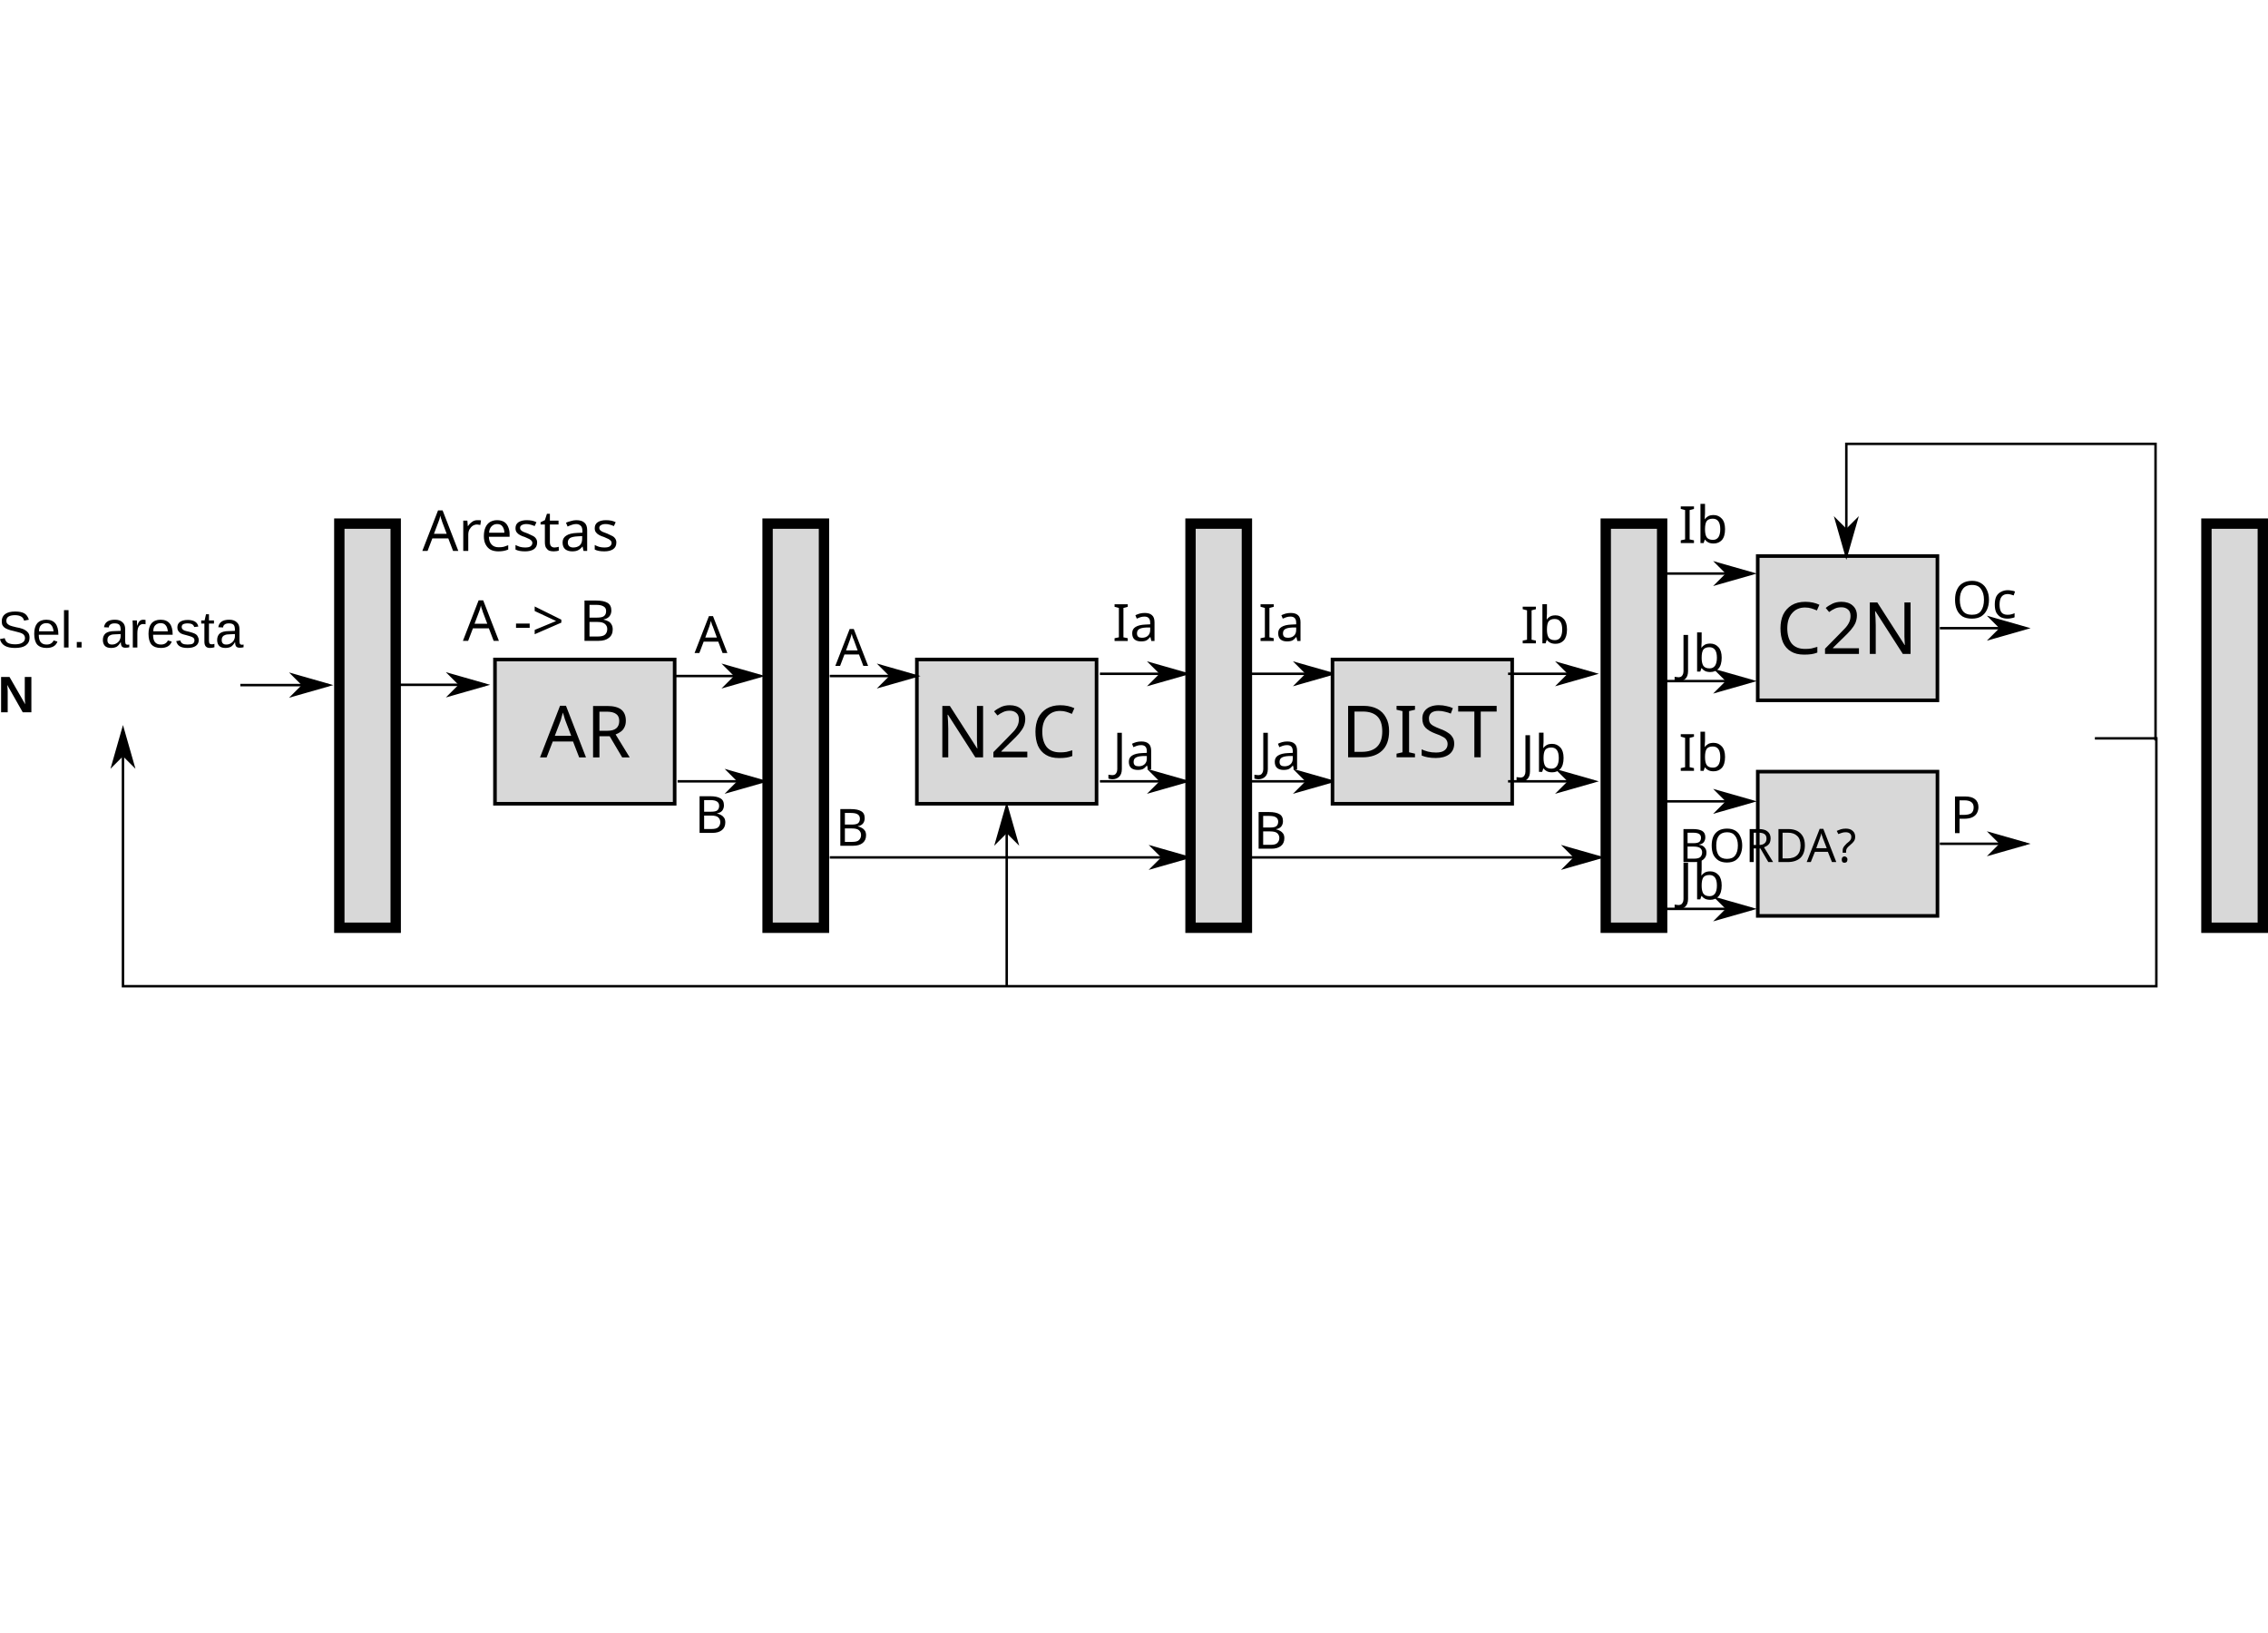
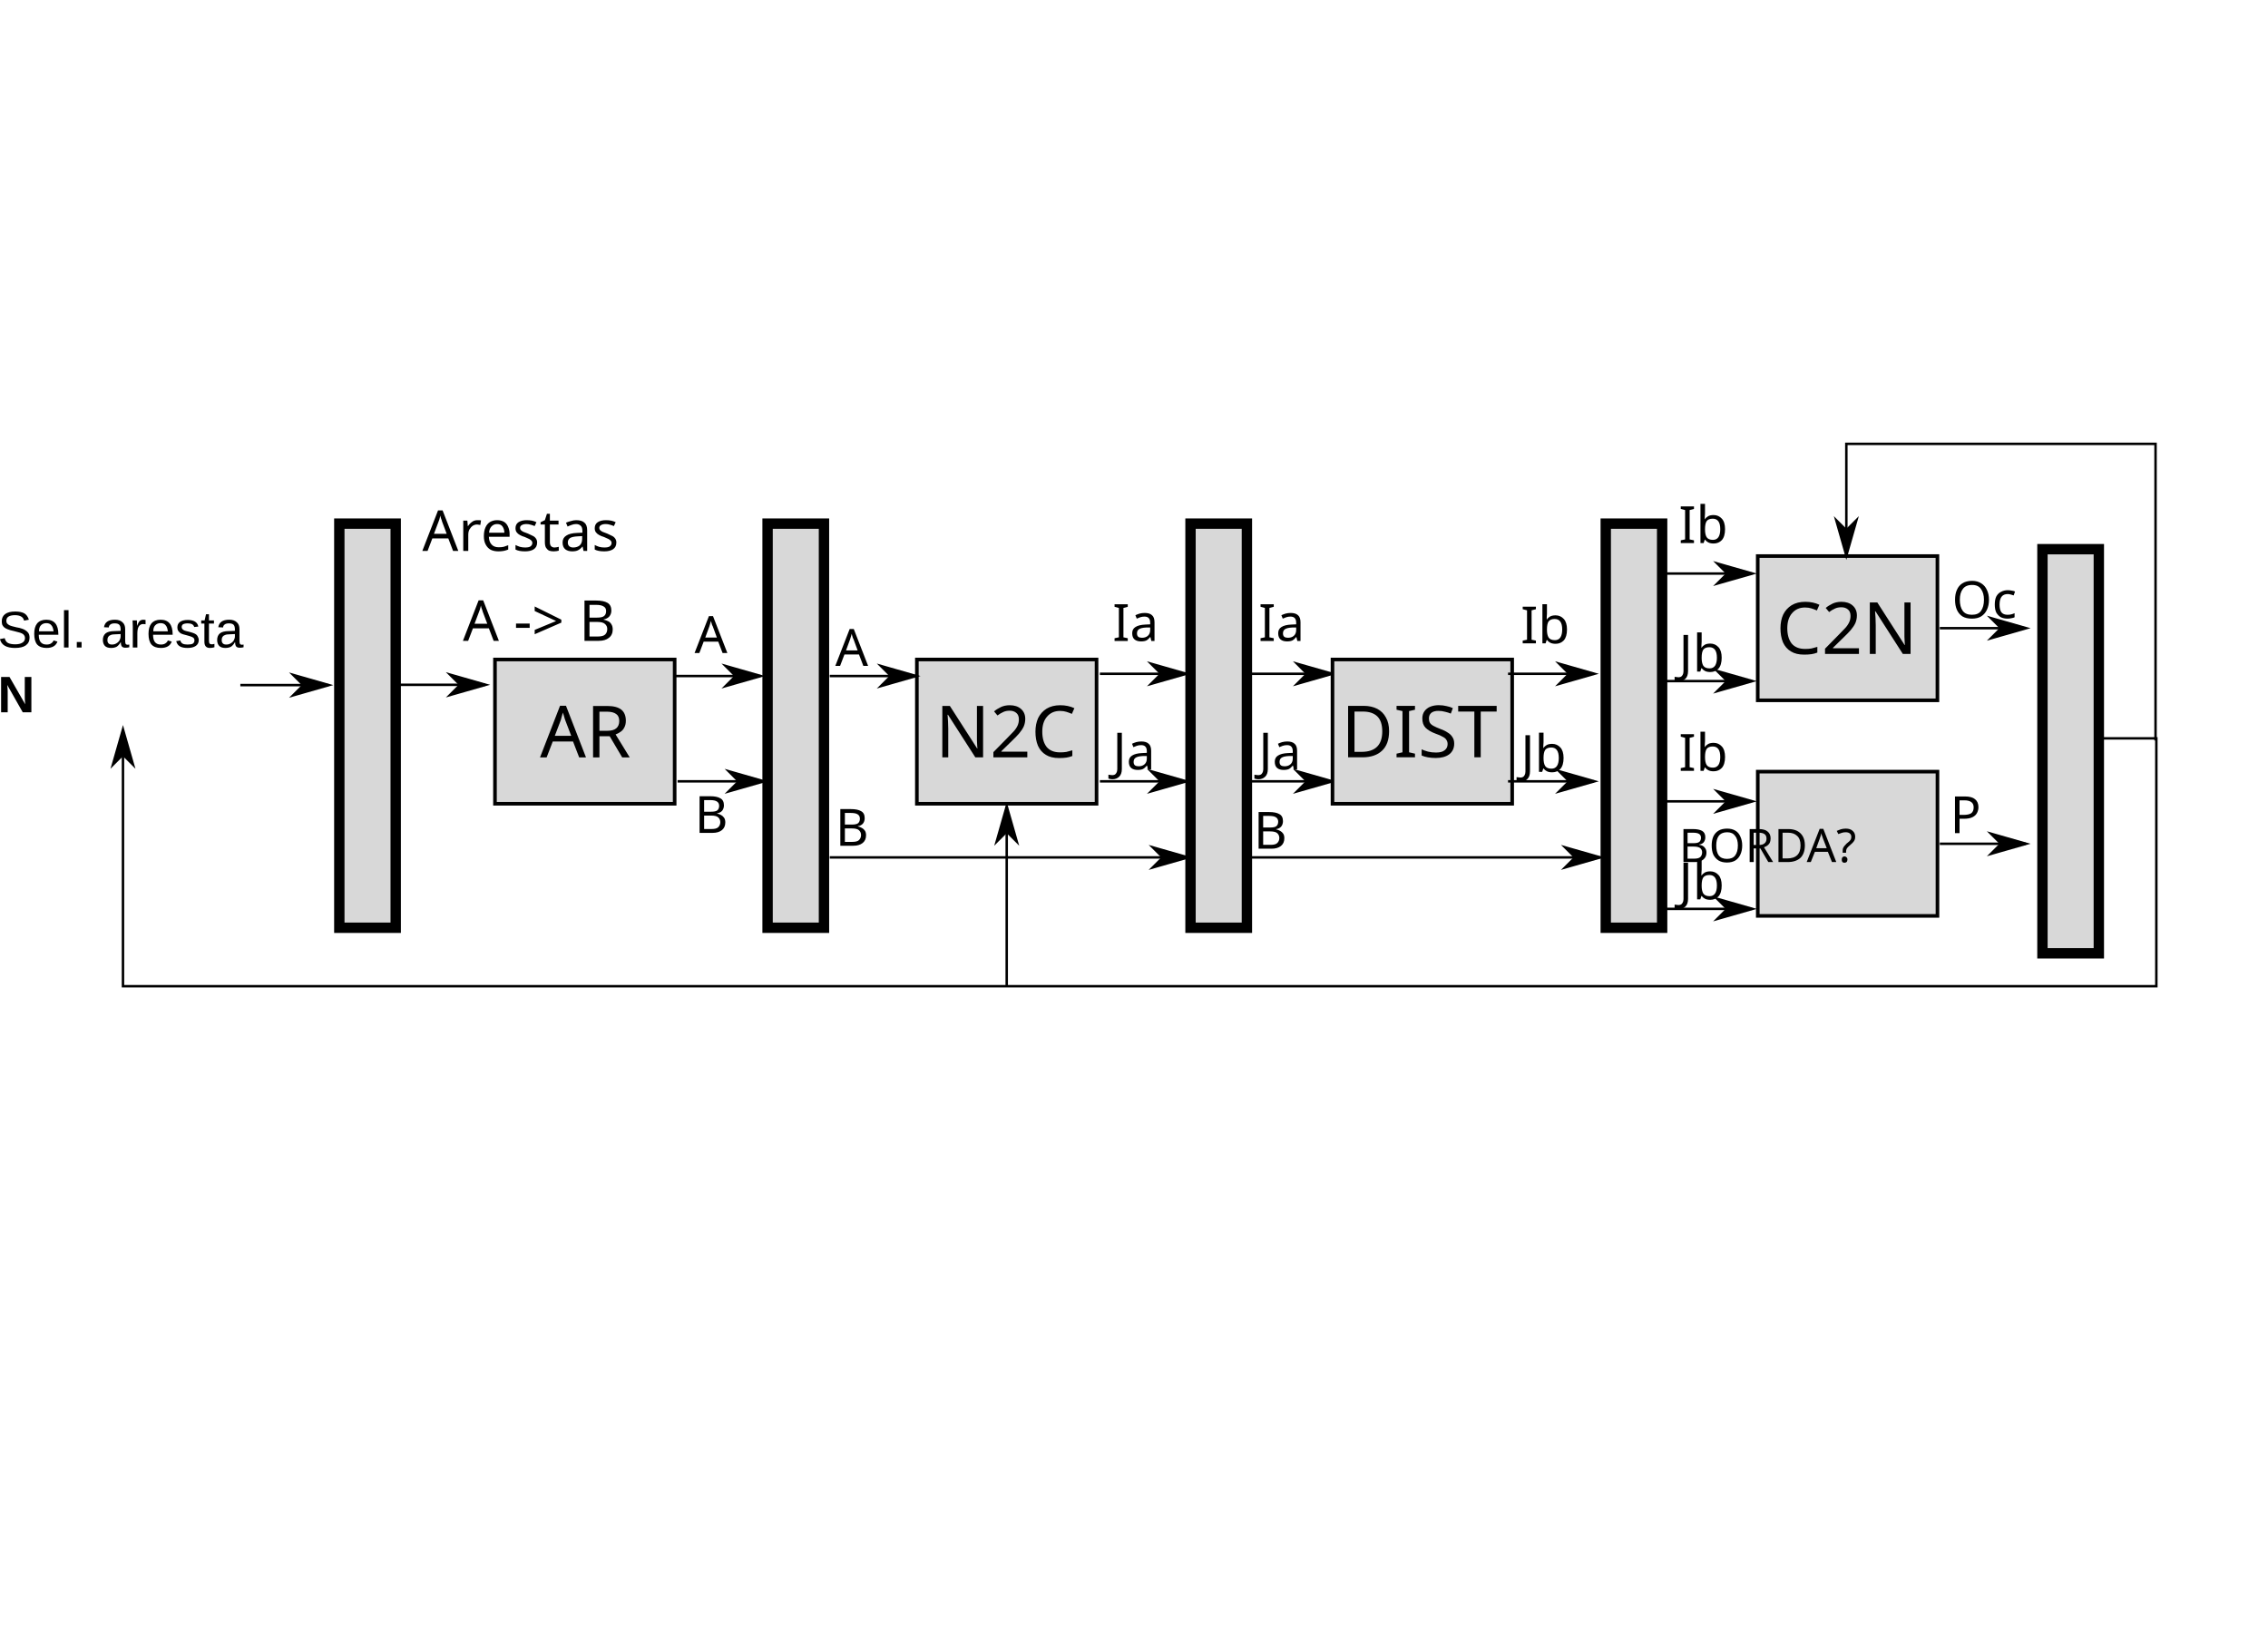
<svg xmlns="http://www.w3.org/2000/svg" width="155.655mm" height="112.055mm" viewBox="0 0 155.655 112.055" version="1.1" id="svg1672">
  <defs id="defs1666">
    <marker style="overflow:visible" id="marker2699" refX="0" refY="0" orient="auto" viewBox="0 0 17.774 10.156" markerWidth="17.774" markerHeight="10.156" preserveAspectRatio="xMidYMid">
      <path transform="matrix(-0.8,0,0,-0.8,-10,0)" style="fill:#000000;fill-opacity:1;fill-rule:evenodd;stroke:#000000;stroke-width:1pt;stroke-opacity:1" d="M 0,0 5,-5 -12.5,0 5,5 Z" id="path2697" />
    </marker>
    <marker orient="auto" refY="0" refX="0" id="Arrow1Lend" style="overflow:visible">
      <path id="path2238" d="M 0,0 5,-5 -12.5,0 5,5 Z" style="fill:#000000;fill-opacity:1;fill-rule:evenodd;stroke:#000000;stroke-width:1pt;stroke-opacity:1" transform="matrix(-0.8,0,0,-0.8,-10,0)" />
    </marker>
    <marker orient="auto" refY="0" refX="0" id="Arrow1Lend-5-9" style="overflow:visible">
      <path id="path2238-6-4" d="M 0,0 5,-5 -12.5,0 5,5 Z" style="fill:#000000;fill-opacity:1;fill-rule:evenodd;stroke:#000000;stroke-width:1pt;stroke-opacity:1" transform="matrix(-0.8,0,0,-0.8,-10,0)" />
    </marker>
    <marker orient="auto" refY="0" refX="0" id="Arrow1Lend-1" style="overflow:visible">
      <path id="path2238-2" d="M 0,0 5,-5 -12.5,0 5,5 Z" style="fill:#000000;fill-opacity:1;fill-rule:evenodd;stroke:#000000;stroke-width:1pt;stroke-opacity:1" transform="matrix(-0.8,0,0,-0.8,-10,0)" />
    </marker>
    <marker orient="auto" refY="0" refX="0" id="Arrow1Lend-1-9" style="overflow:visible">
      <path id="path2238-2-0" d="M 0,0 5,-5 -12.5,0 5,5 Z" style="fill:#000000;fill-opacity:1;fill-rule:evenodd;stroke:#000000;stroke-width:1pt;stroke-opacity:1" transform="matrix(-0.8,0,0,-0.8,-10,0)" />
    </marker>
    <marker orient="auto" refY="0" refX="0" id="Arrow1Lend-5-9-8" style="overflow:visible">
      <path id="path2238-6-4-8" d="M 0,0 5,-5 -12.5,0 5,5 Z" style="fill:#000000;fill-opacity:1;fill-rule:evenodd;stroke:#000000;stroke-width:1pt;stroke-opacity:1" transform="matrix(-0.8,0,0,-0.8,-10,0)" />
    </marker>
    <marker orient="auto" refY="0" refX="0" id="Arrow1Lend-5-5" style="overflow:visible">
      <path id="path2238-6-0" d="M 0,0 5,-5 -12.5,0 5,5 Z" style="fill:#000000;fill-opacity:1;fill-rule:evenodd;stroke:#000000;stroke-width:1pt;stroke-opacity:1" transform="matrix(-0.8,0,0,-0.8,-10,0)" />
    </marker>
    <marker orient="auto" refY="0" refX="0" id="Arrow1Lend-1-9-8" style="overflow:visible">
      <path id="path2238-2-0-8" d="M 0,0 5,-5 -12.5,0 5,5 Z" style="fill:#000000;fill-opacity:1;fill-rule:evenodd;stroke:#000000;stroke-width:1pt;stroke-opacity:1" transform="matrix(-0.8,0,0,-0.8,-10,0)" />
    </marker>
    <marker orient="auto" refY="0" refX="0" id="Arrow1Lend-5-9-8-3" style="overflow:visible">
      <path id="path2238-6-4-8-1" d="M 0,0 5,-5 -12.5,0 5,5 Z" style="fill:#000000;fill-opacity:1;fill-rule:evenodd;stroke:#000000;stroke-width:1pt;stroke-opacity:1" transform="matrix(-0.8,0,0,-0.8,-10,0)" />
    </marker>
    <marker orient="auto" refY="0" refX="0" id="Arrow1Lend-5-5-8" style="overflow:visible">
      <path id="path2238-6-0-9" d="M 0,0 5,-5 -12.5,0 5,5 Z" style="fill:#000000;fill-opacity:1;fill-rule:evenodd;stroke:#000000;stroke-width:1pt;stroke-opacity:1" transform="matrix(-0.8,0,0,-0.8,-10,0)" />
    </marker>
    <marker orient="auto" refY="0" refX="0" id="Arrow1Lend-1-9-3" style="overflow:visible">
      <path id="path2238-2-0-6" d="M 0,0 5,-5 -12.5,0 5,5 Z" style="fill:#000000;fill-opacity:1;fill-rule:evenodd;stroke:#000000;stroke-width:1pt;stroke-opacity:1" transform="matrix(-0.8,0,0,-0.8,-10,0)" />
    </marker>
    <marker orient="auto" refY="0" refX="0" id="Arrow1Lend-1-5" style="overflow:visible">
      <path id="path2238-2-3" d="M 0,0 5,-5 -12.5,0 5,5 Z" style="fill:#000000;fill-opacity:1;fill-rule:evenodd;stroke:#000000;stroke-width:1pt;stroke-opacity:1" transform="matrix(-0.8,0,0,-0.8,-10,0)" />
    </marker>
    <marker orient="auto" refY="0" refX="0" id="Arrow1Lend-1-9-8-2" style="overflow:visible">
      <path id="path2238-2-0-8-7" d="M 0,0 5,-5 -12.5,0 5,5 Z" style="fill:#000000;fill-opacity:1;fill-rule:evenodd;stroke:#000000;stroke-width:1pt;stroke-opacity:1" transform="matrix(-0.8,0,0,-0.8,-10,0)" />
    </marker>
    <marker orient="auto" refY="0" refX="0" id="Arrow1Lend-5-5-8-9" style="overflow:visible">
      <path id="path2238-6-0-9-3" d="M 0,0 5,-5 -12.5,0 5,5 Z" style="fill:#000000;fill-opacity:1;fill-rule:evenodd;stroke:#000000;stroke-width:1pt;stroke-opacity:1" transform="matrix(-0.8,0,0,-0.8,-10,0)" />
    </marker>
    <marker orient="auto" refY="0" refX="0" id="Arrow1Lend-5-9-8-3-6" style="overflow:visible">
      <path id="path2238-6-4-8-1-0" d="M 0,0 5,-5 -12.5,0 5,5 Z" style="fill:#000000;fill-opacity:1;fill-rule:evenodd;stroke:#000000;stroke-width:1pt;stroke-opacity:1" transform="matrix(-0.8,0,0,-0.8,-10,0)" />
    </marker>
    <marker orient="auto" refY="0" refX="0" id="Arrow1Lend-5-5-8-9-6" style="overflow:visible">
      <path id="path2238-6-0-9-3-1" d="M 0,0 5,-5 -12.5,0 5,5 Z" style="fill:#000000;fill-opacity:1;fill-rule:evenodd;stroke:#000000;stroke-width:1pt;stroke-opacity:1" transform="matrix(-0.8,0,0,-0.8,-10,0)" />
    </marker>
    <marker orient="auto" refY="0" refX="0" id="Arrow1Lend-5-9-8-3-6-8" style="overflow:visible">
      <path id="path2238-6-4-8-1-0-7" d="M 0,0 5,-5 -12.5,0 5,5 Z" style="fill:#000000;fill-opacity:1;fill-rule:evenodd;stroke:#000000;stroke-width:1pt;stroke-opacity:1" transform="matrix(-0.8,0,0,-0.8,-10,0)" />
    </marker>
    <marker orient="auto" refY="0" refX="0" id="Arrow1Lend-5-9-8-3-6-8-7" style="overflow:visible">
      <path id="path2238-6-4-8-1-0-7-3" d="M 0,0 5,-5 -12.5,0 5,5 Z" style="fill:#000000;fill-opacity:1;fill-rule:evenodd;stroke:#000000;stroke-width:1pt;stroke-opacity:1" transform="matrix(-0.8,0,0,-0.8,-10,0)" />
    </marker>
    <marker orient="auto" refY="0" refX="0" id="Arrow1Lend-5-5-8-9-6-6" style="overflow:visible">
      <path id="path2238-6-0-9-3-1-1" d="M 0,0 5,-5 -12.5,0 5,5 Z" style="fill:#000000;fill-opacity:1;fill-rule:evenodd;stroke:#000000;stroke-width:1pt;stroke-opacity:1" transform="matrix(-0.8,0,0,-0.8,-10,0)" />
    </marker>
    <marker orient="auto" refY="0" refX="0" id="Arrow1Lend-5-9-8-3-6-2" style="overflow:visible">
      <path id="path2238-6-4-8-1-0-9" d="M 0,0 5,-5 -12.5,0 5,5 Z" style="fill:#000000;fill-opacity:1;fill-rule:evenodd;stroke:#000000;stroke-width:1pt;stroke-opacity:1" transform="matrix(-0.8,0,0,-0.8,-10,0)" />
    </marker>
    <marker orient="auto" refY="0" refX="0" id="Arrow1Lend-5-5-8-9-3" style="overflow:visible">
      <path id="path2238-6-0-9-3-19" d="M 0,0 5,-5 -12.5,0 5,5 Z" style="fill:#000000;fill-opacity:1;fill-rule:evenodd;stroke:#000000;stroke-width:1pt;stroke-opacity:1" transform="matrix(-0.8,0,0,-0.8,-10,0)" />
    </marker>
    <marker orient="auto" refY="0" refX="0" id="Arrow1Lend-1-5-6" style="overflow:visible">
      <path id="path2238-2-3-8" d="M 0,0 5,-5 -12.5,0 5,5 Z" style="fill:#000000;fill-opacity:1;fill-rule:evenodd;stroke:#000000;stroke-width:1pt;stroke-opacity:1" transform="matrix(-0.8,0,0,-0.8,-10,0)" />
    </marker>
    <marker orient="auto" refY="0" refX="0" id="Arrow1Lend-1-5-4" style="overflow:visible">
      <path id="path2238-2-3-3" d="M 0,0 5,-5 -12.5,0 5,5 Z" style="fill:#000000;fill-opacity:1;fill-rule:evenodd;stroke:#000000;stroke-width:1pt;stroke-opacity:1" transform="matrix(-0.8,0,0,-0.8,-10,0)" />
    </marker>
    <marker orient="auto" refY="0" refX="0" id="Arrow1Lend-1-5-2" style="overflow:visible">
      <path id="path2238-2-3-9" d="M 0,0 5,-5 -12.5,0 5,5 Z" style="fill:#000000;fill-opacity:1;fill-rule:evenodd;stroke:#000000;stroke-width:1pt;stroke-opacity:1" transform="matrix(-0.8,0,0,-0.8,-10,0)" />
    </marker>
    <marker orient="auto" refY="0" refX="0" id="Arrow1Lend-5-1" style="overflow:visible">
      <path id="path2238-6-9" d="M 0,0 5,-5 -12.5,0 5,5 Z" style="fill:#000000;fill-opacity:1;fill-rule:evenodd;stroke:#000000;stroke-width:1pt;stroke-opacity:1" transform="matrix(-0.8,0,0,-0.8,-10,0)" />
    </marker>
    <marker orient="auto" refY="0" refX="0" id="Arrow1Lend-5-9-0" style="overflow:visible">
      <path id="path2238-6-4-3" d="M 0,0 5,-5 -12.5,0 5,5 Z" style="fill:#000000;fill-opacity:1;fill-rule:evenodd;stroke:#000000;stroke-width:1pt;stroke-opacity:1" transform="matrix(-0.8,0,0,-0.8,-10,0)" />
    </marker>
    <marker orient="auto" refY="0" refX="0" id="Arrow1Lend-1-5-2-1" style="overflow:visible">
      <path id="path2238-2-3-9-0" d="M 0,0 5,-5 -12.5,0 5,5 Z" style="fill:#000000;fill-opacity:1;fill-rule:evenodd;stroke:#000000;stroke-width:1pt;stroke-opacity:1" transform="matrix(-0.8,0,0,-0.8,-10,0)" />
    </marker>
    <marker orient="auto" refY="0" refX="0" id="Arrow1Lend-5-1-1" style="overflow:visible">
      <path id="path2238-6-9-5" d="M 0,0 5,-5 -12.5,0 5,5 Z" style="fill:#000000;fill-opacity:1;fill-rule:evenodd;stroke:#000000;stroke-width:1pt;stroke-opacity:1" transform="matrix(-0.8,0,0,-0.8,-10,0)" />
    </marker>
    <marker orient="auto" refY="0" refX="0" id="Arrow1Lend-5-1-1-4" style="overflow:visible">
      <path id="path2238-6-9-5-7" d="M 0,0 5,-5 -12.5,0 5,5 Z" style="fill:#000000;fill-opacity:1;fill-rule:evenodd;stroke:#000000;stroke-width:1pt;stroke-opacity:1" transform="matrix(-0.8,0,0,-0.8,-10,0)" />
    </marker>
    <marker orient="auto" refY="0" refX="0" id="Arrow1Lend-5-9-0-7" style="overflow:visible">
      <path id="path2238-6-4-3-4" d="M 0,0 5,-5 -12.5,0 5,5 Z" style="fill:#000000;fill-opacity:1;fill-rule:evenodd;stroke:#000000;stroke-width:1pt;stroke-opacity:1" transform="matrix(-0.8,0,0,-0.8,-10,0)" />
    </marker>
    <marker orient="auto" refY="0" refX="0" id="Arrow1Lend-5-9-0-4" style="overflow:visible">
      <path id="path2238-6-4-3-9" d="M 0,0 5,-5 -12.5,0 5,5 Z" style="fill:#000000;fill-opacity:1;fill-rule:evenodd;stroke:#000000;stroke-width:1pt;stroke-opacity:1" transform="matrix(-0.8,0,0,-0.8,-10,0)" />
    </marker>
    <marker orient="auto" refY="0" refX="0" id="Arrow1Lend-5-1-1-4-7" style="overflow:visible">
      <path id="path2238-6-9-5-7-1" d="M 0,0 5,-5 -12.5,0 5,5 Z" style="fill:#000000;fill-opacity:1;fill-rule:evenodd;stroke:#000000;stroke-width:1pt;stroke-opacity:1" transform="matrix(-0.8,0,0,-0.8,-10,0)" />
    </marker>
    <marker orient="auto" refY="0" refX="0" id="Arrow1Lend-5-9-0-4-7" style="overflow:visible">
      <path id="path2238-6-4-3-9-2" d="M 0,0 5,-5 -12.5,0 5,5 Z" style="fill:#000000;fill-opacity:1;fill-rule:evenodd;stroke:#000000;stroke-width:1pt;stroke-opacity:1" transform="matrix(-0.8,0,0,-0.8,-10,0)" />
    </marker>
    <marker orient="auto" refY="0" refX="0" id="Arrow1Lend-5-1-1-4-6" style="overflow:visible">
      <path id="path2238-6-9-5-7-15" d="M 0,0 5,-5 -12.5,0 5,5 Z" style="fill:#000000;fill-opacity:1;fill-rule:evenodd;stroke:#000000;stroke-width:1pt;stroke-opacity:1" transform="matrix(-0.8,0,0,-0.8,-10,0)" />
    </marker>
    <marker orient="auto" refY="0" refX="0" id="Arrow1Lend-5-9-0-4-9" style="overflow:visible">
      <path id="path2238-6-4-3-9-4" d="M 0,0 5,-5 -12.5,0 5,5 Z" style="fill:#000000;fill-opacity:1;fill-rule:evenodd;stroke:#000000;stroke-width:1pt;stroke-opacity:1" transform="matrix(-0.8,0,0,-0.8,-10,0)" />
    </marker>
    <marker orient="auto" refY="0" refX="0" id="Arrow1Lend-5-9-0-7-1" style="overflow:visible">
      <path id="path2238-6-4-3-4-5" d="M 0,0 5,-5 -12.5,0 5,5 Z" style="fill:#000000;fill-opacity:1;fill-rule:evenodd;stroke:#000000;stroke-width:1pt;stroke-opacity:1" transform="matrix(-0.8,0,0,-0.8,-10,0)" />
    </marker>
    <marker orient="auto" refY="0" refX="0" id="Arrow1Lend-5-1-1-4-6-8" style="overflow:visible">
      <path id="path2238-6-9-5-7-15-1" d="M 0,0 5,-5 -12.5,0 5,5 Z" style="fill:#000000;fill-opacity:1;fill-rule:evenodd;stroke:#000000;stroke-width:1pt;stroke-opacity:1" transform="matrix(-0.8,0,0,-0.8,-10,0)" />
    </marker>
    <marker orient="auto" refY="0" refX="0" id="Arrow1Lend-5-9-0-4-9-2" style="overflow:visible">
      <path id="path2238-6-4-3-9-4-9" d="M 0,0 5,-5 -12.5,0 5,5 Z" style="fill:#000000;fill-opacity:1;fill-rule:evenodd;stroke:#000000;stroke-width:1pt;stroke-opacity:1" transform="matrix(-0.8,0,0,-0.8,-10,0)" />
    </marker>
    <marker orient="auto" refY="0" refX="0" id="Arrow1Lend-5-1-1-4-6-84" style="overflow:visible">
      <path id="path2238-6-9-5-7-15-8" d="M 0,0 5,-5 -12.5,0 5,5 Z" style="fill:#000000;fill-opacity:1;fill-rule:evenodd;stroke:#000000;stroke-width:1pt;stroke-opacity:1" transform="matrix(-0.8,0,0,-0.8,-10,0)" />
    </marker>
    <marker orient="auto" refY="0" refX="0" id="Arrow1Lend-5-9-0-4-9-1" style="overflow:visible">
      <path id="path2238-6-4-3-9-4-0" d="M 0,0 5,-5 -12.5,0 5,5 Z" style="fill:#000000;fill-opacity:1;fill-rule:evenodd;stroke:#000000;stroke-width:1pt;stroke-opacity:1" transform="matrix(-0.8,0,0,-0.8,-10,0)" />
    </marker>
    <marker orient="auto" refY="0" refX="0" id="Arrow1Lend-5-9-0-4-9-2-6" style="overflow:visible">
      <path id="path2238-6-4-3-9-4-9-3" d="M 0,0 5,-5 -12.5,0 5,5 Z" style="fill:#000000;fill-opacity:1;fill-rule:evenodd;stroke:#000000;stroke-width:1pt;stroke-opacity:1" transform="matrix(-0.8,0,0,-0.8,-10,0)" />
    </marker>
    <marker orient="auto" refY="0" refX="0" id="Arrow1Lend-5-9-0-4-9-2-7" style="overflow:visible">
      <path id="path2238-6-4-3-9-4-9-5" d="M 0,0 5,-5 -12.5,0 5,5 Z" style="fill:#000000;fill-opacity:1;fill-rule:evenodd;stroke:#000000;stroke-width:1pt;stroke-opacity:1" transform="matrix(-0.8,0,0,-0.8,-10,0)" />
    </marker>
    <marker orient="auto" refY="0" refX="0" id="Arrow1Lend-5-9-0-4-9-2-6-9" style="overflow:visible">
      <path id="path2238-6-4-3-9-4-9-3-7" d="M 0,0 5,-5 -12.5,0 5,5 Z" style="fill:#000000;fill-opacity:1;fill-rule:evenodd;stroke:#000000;stroke-width:1pt;stroke-opacity:1" transform="matrix(-0.8,0,0,-0.8,-10,0)" />
    </marker>
    <marker orient="auto" refY="0" refX="0" id="Arrow1Lend-5-9-0-4-9-2-7-5" style="overflow:visible">
      <path id="path2238-6-4-3-9-4-9-5-3" d="M 0,0 5,-5 -12.5,0 5,5 Z" style="fill:#000000;fill-opacity:1;fill-rule:evenodd;stroke:#000000;stroke-width:1pt;stroke-opacity:1" transform="matrix(-0.8,0,0,-0.8,-10,0)" />
    </marker>
    <marker orient="auto" refY="0" refX="0" id="Arrow1Lend-5-9-0-4-9-2-6-9-4" style="overflow:visible">
      <path id="path2238-6-4-3-9-4-9-3-7-3" d="M 0,0 5,-5 -12.5,0 5,5 Z" style="fill:#000000;fill-opacity:1;fill-rule:evenodd;stroke:#000000;stroke-width:1pt;stroke-opacity:1" transform="matrix(-0.8,0,0,-0.8,-10,0)" />
    </marker>
    <marker orient="auto" refY="0" refX="0" id="Arrow1Lend-5-9-0-4-9-2-6-9-3" style="overflow:visible">
      <path id="path2238-6-4-3-9-4-9-3-7-8" d="M 0,0 5,-5 -12.5,0 5,5 Z" style="fill:#000000;fill-opacity:1;fill-rule:evenodd;stroke:#000000;stroke-width:1pt;stroke-opacity:1" transform="matrix(-0.8,0,0,-0.8,-10,0)" />
    </marker>
  </defs>
  <g id="layer1" transform="translate(-5.49509,85.24583)">
    <text xml:space="preserve" style="font-style:normal;font-weight:normal;font-size:3.528px;line-height:1.25;font-family:sans-serif;letter-spacing:0px;word-spacing:0px;fill:#000000;fill-opacity:1;stroke:none;stroke-width:0.265" x="5.337" y="-40.808" id="text1676-6">
      <tspan x="5.337" y="-40.808" style="font-style:normal;font-variant:normal;font-weight:normal;font-stretch:normal;font-size:3.528px;font-family:Arial;-inkscape-font-specification:Arial;stroke-width:0.265" id="tspan2">Sel. aresta</tspan>
      <tspan x="5.337" y="-36.366" style="font-style:normal;font-variant:normal;font-weight:bold;font-stretch:normal;font-size:3.528px;font-family:Arial;-inkscape-font-specification:'Arial Bold';stroke-width:0.265" id="tspan1680-9">N</tspan>
      <tspan x="5.337" y="-31.925" style="font-size:3.528px;stroke-width:0.265" id="tspan3" />
    </text>
    <rect style="fill:#d8d8d8;fill-opacity:1;stroke:#000000;stroke-width:0.711;stroke-miterlimit:4;stroke-dasharray:none;stroke-opacity:1" id="rect1688-36" width="3.87" height="27.735" x="28.783" y="-49.31" />
    <rect style="fill:#d8d8d8;fill-opacity:1;stroke:#000000;stroke-width:0.711;stroke-miterlimit:4;stroke-dasharray:none;stroke-opacity:1" id="rect1688-7" width="3.87" height="27.735" x="58.175" y="-49.31" />
    <rect style="fill:#d8d8d8;fill-opacity:1;stroke:#000000;stroke-width:0.711;stroke-miterlimit:4;stroke-dasharray:none;stroke-opacity:1" id="rect1688-5" width="3.87" height="27.735" x="87.201" y="-49.31" />
    <rect style="fill:#d8d8d8;fill-opacity:1;stroke:#000000;stroke-width:0.711;stroke-miterlimit:4;stroke-dasharray:none;stroke-opacity:1" id="rect1688-5-1" width="3.87" height="27.735" x="115.699" y="-49.31" />
-     <rect style="fill:#d8d8d8;fill-opacity:1;stroke:#000000;stroke-width:0.711;stroke-miterlimit:4;stroke-dasharray:none;stroke-opacity:1" id="rect1688-35" width="3.87" height="27.735" x="156.924" y="-49.31" />
+     <rect style="fill:#d8d8d8;fill-opacity:1;stroke:#000000;stroke-width:0.711;stroke-miterlimit:4;stroke-dasharray:none;stroke-opacity:1" id="rect1688-35" width="3.87" height="27.735" x="145.67" y="-47.556" />
    <text xml:space="preserve" style="font-style:normal;font-weight:normal;font-size:4.939px;line-height:1.25;font-family:sans-serif;letter-spacing:0px;word-spacing:0px;fill:#000000;fill-opacity:1;stroke:none;stroke-width:0.265" x="45.72" y="-47.439" id="text2548-8">
      <tspan id="tspan2546-4" x="45.72" y="-47.439" style="font-size:3.881px;text-align:center;text-anchor:middle;stroke-width:0.265">Arestas</tspan>
      <tspan x="45.72" y="-41.265" style="font-size:3.881px;text-align:center;text-anchor:middle;stroke-width:0.265" id="tspan2550-5">A -&gt; B</tspan>
    </text>
    <g id="g2" transform="translate(-12.30237,5.6459)">
      <rect style="fill:#d8d8d8;fill-opacity:1;stroke:#000000;stroke-width:0.247;stroke-miterlimit:4;stroke-dasharray:none;stroke-opacity:1" id="rect2532-7" width="12.332" height="9.9" x="51.768" y="-45.631" />
      <text xml:space="preserve" style="font-style:normal;font-weight:normal;font-size:4.939px;line-height:1.25;font-family:sans-serif;letter-spacing:0px;word-spacing:0px;fill:#000000;fill-opacity:1;stroke:none;stroke-width:0.265" x="54.858" y="-38.911" id="text2554-0">
        <tspan id="tspan2552-9" x="54.858" y="-38.911" style="stroke-width:0.265">AR</tspan>
      </text>
    </g>
    <g id="g2-3" transform="translate(20.30677,-0.2006209)">
      <g id="g3" transform="translate(-3.654075,5.846521)">
        <rect style="fill:#d8d8d8;fill-opacity:1;stroke:#000000;stroke-width:0.247;stroke-miterlimit:4;stroke-dasharray:none;stroke-opacity:1" id="rect2532-7-2" width="12.332" height="9.9" x="51.768" y="-45.631" />
        <text xml:space="preserve" style="font-style:normal;font-weight:normal;font-size:4.939px;line-height:1.25;font-family:sans-serif;letter-spacing:0px;word-spacing:0px;fill:#000000;fill-opacity:1;stroke:none;stroke-width:0.265" x="53.033" y="-38.916" id="text2554-0-0">
          <tspan id="tspan2552-9-6" x="53.033" y="-38.916" style="stroke-width:0.265">N2C</tspan>
        </text>
      </g>
    </g>
    <path style="fill:none;stroke:#000000;stroke-width:0.169;stroke-linecap:butt;stroke-linejoin:miter;stroke-miterlimit:4;stroke-dasharray:none;stroke-opacity:1;marker-end:url(#Arrow1Lend-5-1)" d="m 51.782,-38.851 h 5.903" id="path2233-3-4" />
    <path style="fill:none;stroke:#000000;stroke-width:0.169;stroke-linecap:butt;stroke-linejoin:miter;stroke-miterlimit:4;stroke-dasharray:none;stroke-opacity:1;marker-end:url(#Arrow1Lend-5-1-1)" d="m 62.442,-38.851 h 5.903" id="path2233-3-4-5" />
    <path style="fill:none;stroke:#000000;stroke-width:0.169;stroke-linecap:butt;stroke-linejoin:miter;stroke-miterlimit:4;stroke-dasharray:none;stroke-opacity:1;marker-end:url(#Arrow1Lend-5-1-1-4)" d="m 80.983,-39.004 h 5.903" id="path2233-3-4-5-6" />
    <path style="fill:none;stroke:#000000;stroke-width:0.169;stroke-linecap:butt;stroke-linejoin:miter;stroke-miterlimit:4;stroke-dasharray:none;stroke-opacity:1;marker-end:url(#Arrow1Lend-5-9-0)" d="m 51.997,-31.624 h 5.903" id="path2233-3-8-6" />
    <path style="fill:none;stroke:#000000;stroke-width:0.169;stroke-linecap:butt;stroke-linejoin:miter;stroke-miterlimit:4;stroke-dasharray:none;stroke-opacity:1;marker-end:url(#Arrow1Lend-5-9-0-4)" d="m 80.983,-31.624 h 5.903" id="path2233-3-8-6-2" />
    <path style="fill:none;stroke:#000000;stroke-width:0.169;stroke-linecap:butt;stroke-linejoin:miter;stroke-miterlimit:4;stroke-dasharray:none;stroke-opacity:1;marker-end:url(#Arrow1Lend-5-9-0-7)" d="M 62.442,-26.403 H 87.004" id="path2233-3-8-6-5" />
    <path style="fill:none;stroke:#000000;stroke-width:0.169;stroke-linecap:butt;stroke-linejoin:miter;stroke-miterlimit:4;stroke-dasharray:none;stroke-opacity:1;marker-end:url(#Arrow1Lend-5-9-0-7-1)" d="m 90.737,-26.403 h 24.563" id="path2233-3-8-6-5-9" />
    <text xml:space="preserve" style="font-style:normal;font-weight:normal;font-size:4.939px;line-height:1.25;font-family:sans-serif;letter-spacing:0px;word-spacing:0px;fill:#000000;fill-opacity:1;stroke:none;stroke-width:0.265" x="9.122" y="28.972" id="text5346" />
    <text xml:space="preserve" style="font-style:normal;font-weight:normal;font-size:4.939px;line-height:1.25;font-family:sans-serif;letter-spacing:0px;word-spacing:0px;fill:#000000;fill-opacity:1;stroke:none;stroke-width:0.265" x="62.825" y="-39.548" id="text78-5">
      <tspan id="tspan76-4" x="62.825" y="-39.548" style="font-size:3.528px;stroke-width:0.265">A</tspan>
      <tspan x="62.825" y="-33.374" style="font-size:3.528px;stroke-width:0.265" id="tspan4" />
      <tspan x="62.825" y="-27.2" style="font-size:3.528px;stroke-width:0.265" id="tspan80-7">B</tspan>
    </text>
    <text xml:space="preserve" style="font-style:normal;font-weight:normal;font-size:4.939px;line-height:1.25;font-family:sans-serif;letter-spacing:0px;word-spacing:0px;fill:#000000;fill-opacity:1;stroke:none;stroke-width:0.265" x="91.533" y="-27.001" id="text78-5-77">
      <tspan x="91.533" y="-27.001" style="font-size:3.528px;stroke-width:0.265" id="tspan80-7-3">B</tspan>
    </text>
    <text xml:space="preserve" style="font-style:normal;font-weight:normal;font-size:4.939px;line-height:1.25;font-family:sans-serif;letter-spacing:0px;word-spacing:0px;fill:#000000;fill-opacity:1;stroke:none;stroke-width:0.265" x="139.325" y="-28.072" id="text78-5-77-8">
      <tspan x="139.325" y="-28.072" style="font-size:3.528px;stroke-width:0.265" id="tspan80-7-3-5">P</tspan>
    </text>
    <text xml:space="preserve" style="font-style:normal;font-weight:normal;font-size:4.939px;line-height:1.25;font-family:sans-serif;letter-spacing:0px;word-spacing:0px;fill:#000000;fill-opacity:1;stroke:none;stroke-width:0.265" x="139.452" y="-42.823" id="text78-5-77-4">
      <tspan x="139.452" y="-42.823" style="font-size:3.528px;stroke-width:0.265" id="tspan80-7-3-1">Oc</tspan>
    </text>
    <text xml:space="preserve" style="font-style:normal;font-weight:normal;font-size:4.939px;line-height:1.25;font-family:sans-serif;letter-spacing:0px;word-spacing:0px;fill:#000000;fill-opacity:1;stroke:none;stroke-width:0.265" x="53.166" y="-40.431" id="text78-5-7">
      <tspan id="tspan76-4-8" x="53.166" y="-40.431" style="font-size:3.528px;stroke-width:0.265">A</tspan>
      <tspan x="53.166" y="-34.257" style="font-size:3.528px;stroke-width:0.265" id="tspan4-6" />
      <tspan x="53.166" y="-28.084" style="font-size:3.528px;stroke-width:0.265" id="tspan80-7-8">B</tspan>
    </text>
    <path style="fill:none;stroke:#000000;stroke-width:0.171;stroke-linecap:butt;stroke-linejoin:miter;stroke-miterlimit:4;stroke-dasharray:none;stroke-opacity:1;marker-end:url(#Arrow1Lend-1-5-2)" d="m 32.753,-38.248 h 6.049" id="path2233-9-56-3" />
    <path style="fill:none;stroke:#000000;stroke-width:0.171;stroke-linecap:butt;stroke-linejoin:miter;stroke-miterlimit:4;stroke-dasharray:none;stroke-opacity:1;marker-end:url(#Arrow1Lend-1-5-2-1)" d="m 21.99,-38.228 h 6.049" id="path2233-9-56-3-6" />
    <text xml:space="preserve" style="font-style:normal;font-weight:normal;font-size:3.528px;line-height:1.25;font-family:sans-serif;letter-spacing:0px;word-spacing:0px;fill:#000000;fill-opacity:1;stroke:none;stroke-width:0.265" x="81.847" y="-41.258" id="text1991-5">
      <tspan id="tspan1989-6" x="81.847" y="-41.258" style="font-size:3.528px;stroke-width:0.265">Ia</tspan>
      <tspan x="81.847" y="-36.848" style="font-size:3.528px;stroke-width:0.265" id="tspan5" />
      <tspan x="81.847" y="-32.439" style="font-size:3.528px;stroke-width:0.265" id="tspan7">Ja</tspan>
    </text>
    <path style="fill:none;stroke:#000000;stroke-width:0.169;stroke-linecap:butt;stroke-linejoin:miter;stroke-miterlimit:4;stroke-dasharray:none;stroke-opacity:1;marker-end:url(#Arrow1Lend-5-1-1-4-7)" d="m 91.002,-39.004 h 5.903" id="path2233-3-4-5-6-7" />
    <path style="fill:none;stroke:#000000;stroke-width:0.169;stroke-linecap:butt;stroke-linejoin:miter;stroke-miterlimit:4;stroke-dasharray:none;stroke-opacity:1;marker-end:url(#Arrow1Lend-5-9-0-4-7)" d="m 91.002,-31.624 h 5.903" id="path2233-3-8-6-2-2" />
    <text xml:space="preserve" style="font-style:normal;font-weight:normal;font-size:3.528px;line-height:1.25;font-family:sans-serif;letter-spacing:0px;word-spacing:0px;fill:#000000;fill-opacity:1;stroke:none;stroke-width:0.265" x="91.866" y="-41.258" id="text1991-5-2">
      <tspan id="tspan1989-6-6" x="91.866" y="-41.258" style="font-size:3.528px;stroke-width:0.265">Ia</tspan>
      <tspan x="91.866" y="-36.848" style="font-size:3.528px;stroke-width:0.265" id="tspan5-1" />
      <tspan x="91.866" y="-32.439" style="font-size:3.528px;stroke-width:0.265" id="tspan7-0">Ja</tspan>
    </text>
    <g id="g2-3-9" transform="translate(78.01595,-7.299033)">
      <g id="g3-2" transform="translate(-3.654075,5.846521)">
        <rect style="fill:#d8d8d8;fill-opacity:1;stroke:#000000;stroke-width:0.247;stroke-miterlimit:4;stroke-dasharray:none;stroke-opacity:1" id="rect2532-7-2-6" width="12.332" height="9.9" x="51.768" y="-45.631" />
        <text xml:space="preserve" style="font-style:normal;font-weight:normal;font-size:4.939px;line-height:1.25;font-family:sans-serif;letter-spacing:0px;word-spacing:0px;fill:#000000;fill-opacity:1;stroke:none;stroke-width:0.265" x="53.033" y="-38.916" id="text2554-0-0-6">
          <tspan x="53.033" y="-38.916" style="stroke-width:0.265" id="tspan8">C2N</tspan>
        </text>
      </g>
    </g>
    <g id="g2-3-9-9" transform="translate(55.71084,10.4419)">
      <g id="g3-2-5" transform="translate(-3.654075,5.846521)">
        <g id="g9" transform="translate(-6.879167,-10.64252)">
          <rect style="fill:#d8d8d8;fill-opacity:1;stroke:#000000;stroke-width:0.247;stroke-miterlimit:4;stroke-dasharray:none;stroke-opacity:1" id="rect2532-7-2-6-0" width="12.332" height="9.9" x="51.768" y="-45.631" />
          <text xml:space="preserve" style="font-style:normal;font-weight:normal;font-size:4.939px;line-height:1.25;font-family:sans-serif;letter-spacing:0px;word-spacing:0px;fill:#000000;fill-opacity:1;stroke:none;stroke-width:0.265" x="52.354" y="-38.918" id="text2554-0-0-6-4">
            <tspan x="52.354" y="-38.918" style="stroke-width:0.265" id="tspan8-8">DIST</tspan>
          </text>
        </g>
      </g>
    </g>
    <g id="g2-3-9-9-6" transform="translate(81.72324,22.69555)">
      <g id="g3-2-5-5" transform="translate(-3.654075,5.846521)">
        <g id="g9-6" transform="translate(-6.879167,-10.64252)">
          <g id="g10" transform="translate(3.175,0.205398)">
            <rect style="fill:#d8d8d8;fill-opacity:1;stroke:#000000;stroke-width:0.247;stroke-miterlimit:4;stroke-dasharray:none;stroke-opacity:1" id="rect2532-7-2-6-0-3" width="12.332" height="9.9" x="51.768" y="-50.394" />
            <text xml:space="preserve" style="font-style:normal;font-weight:normal;font-size:3.175px;line-height:1.25;font-family:sans-serif;letter-spacing:0px;word-spacing:0px;fill:#000000;fill-opacity:1;stroke:none;stroke-width:0.265" x="57.809" y="-44.19" id="text2554-0-0-6-4-9">
              <tspan x="57.809" y="-44.19" style="font-size:3.175px;text-align:center;text-anchor:middle;stroke-width:0.265" id="tspan10">BORDA?</tspan>
            </text>
          </g>
        </g>
      </g>
    </g>
    <path style="fill:none;stroke:#000000;stroke-width:0.169;stroke-linecap:butt;stroke-linejoin:miter;stroke-miterlimit:4;stroke-dasharray:none;stroke-opacity:1;marker-end:url(#Arrow1Lend-5-1-1-4-6)" d="m 108.993,-39.004 h 5.903" id="path2233-3-4-5-6-9" />
    <path style="fill:none;stroke:#000000;stroke-width:0.169;stroke-linecap:butt;stroke-linejoin:miter;stroke-miterlimit:4;stroke-dasharray:none;stroke-opacity:1;marker-end:url(#Arrow1Lend-5-9-0-4-9)" d="m 108.993,-31.624 h 5.903" id="path2233-3-8-6-2-0" />
    <text xml:space="preserve" style="font-style:normal;font-weight:normal;font-size:3.528px;line-height:1.25;font-family:sans-serif;letter-spacing:0px;word-spacing:0px;fill:#000000;fill-opacity:1;stroke:none;stroke-width:0.265" x="109.858" y="-41.096" id="text1991-5-9">
      <tspan id="tspan1989-6-1" x="109.858" y="-41.096" style="font-size:3.528px;stroke-width:0.265">Ib</tspan>
      <tspan x="109.858" y="-36.686" style="font-size:3.528px;stroke-width:0.265" id="tspan5-7" />
      <tspan x="109.858" y="-32.276" style="font-size:3.528px;stroke-width:0.265" id="tspan7-7">Jb</tspan>
    </text>
    <path style="fill:none;stroke:#000000;stroke-width:0.169;stroke-linecap:butt;stroke-linejoin:miter;stroke-miterlimit:4;stroke-dasharray:none;stroke-opacity:1;marker-end:url(#Arrow1Lend-5-1-1-4-6-8)" d="m 119.841,-45.884 h 5.903" id="path2233-3-4-5-6-9-3" />
    <path style="fill:none;stroke:#000000;stroke-width:0.169;stroke-linecap:butt;stroke-linejoin:miter;stroke-miterlimit:4;stroke-dasharray:none;stroke-opacity:1;marker-end:url(#Arrow1Lend-5-9-0-4-9-2)" d="m 119.841,-38.503 h 5.903" id="path2233-3-8-6-2-0-9" />
    <path style="fill:none;stroke:#000000;stroke-width:0.169;stroke-linecap:butt;stroke-linejoin:miter;stroke-miterlimit:4;stroke-dasharray:none;stroke-opacity:1;marker-end:url(#Arrow1Lend-5-9-0-4-9-2-6)" d="m 138.627,-42.134 h 5.903" id="path2233-3-8-6-2-0-9-1" />
    <path style="fill:none;stroke:#000000;stroke-width:0.169;stroke-linecap:butt;stroke-linejoin:miter;stroke-miterlimit:4;stroke-dasharray:none;stroke-opacity:1;marker-end:url(#Arrow1Lend-5-9-0-4-9-2-7)" d="m 138.627,-27.339 h 5.903" id="path2233-3-8-6-2-0-9-9" />
    <text xml:space="preserve" style="font-style:normal;font-weight:normal;font-size:3.528px;line-height:1.25;font-family:sans-serif;letter-spacing:0px;word-spacing:0px;fill:#000000;fill-opacity:1;stroke:none;stroke-width:0.265" x="120.706" y="-47.975" id="text1991-5-9-0">
      <tspan id="tspan1989-6-1-8" x="120.706" y="-47.975" style="font-size:3.528px;stroke-width:0.265">Ib</tspan>
      <tspan x="120.706" y="-43.565" style="font-size:3.528px;stroke-width:0.265" id="tspan5-7-8" />
      <tspan x="120.706" y="-39.156" style="font-size:3.528px;stroke-width:0.265" id="tspan7-7-5">Jb</tspan>
    </text>
    <path style="fill:none;stroke:#000000;stroke-width:0.169;stroke-linecap:butt;stroke-linejoin:miter;stroke-miterlimit:4;stroke-dasharray:none;stroke-opacity:1;marker-end:url(#Arrow1Lend-5-1-1-4-6-84)" d="m 119.841,-30.25 h 5.903" id="path2233-3-4-5-6-9-30" />
    <path style="fill:none;stroke:#000000;stroke-width:0.169;stroke-linecap:butt;stroke-linejoin:miter;stroke-miterlimit:4;stroke-dasharray:none;stroke-opacity:1;marker-end:url(#Arrow1Lend-5-9-0-4-9-1)" d="m 119.841,-22.87 h 5.903" id="path2233-3-8-6-2-0-4" />
    <text xml:space="preserve" style="font-style:normal;font-weight:normal;font-size:3.528px;line-height:1.25;font-family:sans-serif;letter-spacing:0px;word-spacing:0px;fill:#000000;fill-opacity:1;stroke:none;stroke-width:0.265" x="120.706" y="-32.342" id="text1991-5-9-4">
      <tspan id="tspan1989-6-1-4" x="120.706" y="-32.342" style="font-size:3.528px;stroke-width:0.265">Ib</tspan>
      <tspan x="120.706" y="-27.932" style="font-size:3.528px;stroke-width:0.265" id="tspan5-7-4" />
      <tspan x="120.706" y="-23.522" style="font-size:3.528px;stroke-width:0.265" id="tspan7-7-7">Jb</tspan>
    </text>
    <path style="fill:none;stroke:#000000;stroke-width:0.169;stroke-dasharray:none;marker-end:url(#marker2699)" d="m 149.269,-34.573 h 4.218 v 17.01 H 13.935 v -17.597" id="path12" />
    <path style="fill:none;stroke:#000000;stroke-width:0.169;stroke-dasharray:none;marker-end:url(#marker2699)" d="m 153.432,-34.427 v -20.357 h -21.221 v 7.634" id="path13" />
    <path style="fill:none;stroke:#000000;stroke-width:0.169;stroke-dasharray:none;marker-end:url(#marker2699)" d="M 74.587,-17.631 V -29.878" id="path14" />
  </g>
</svg>
